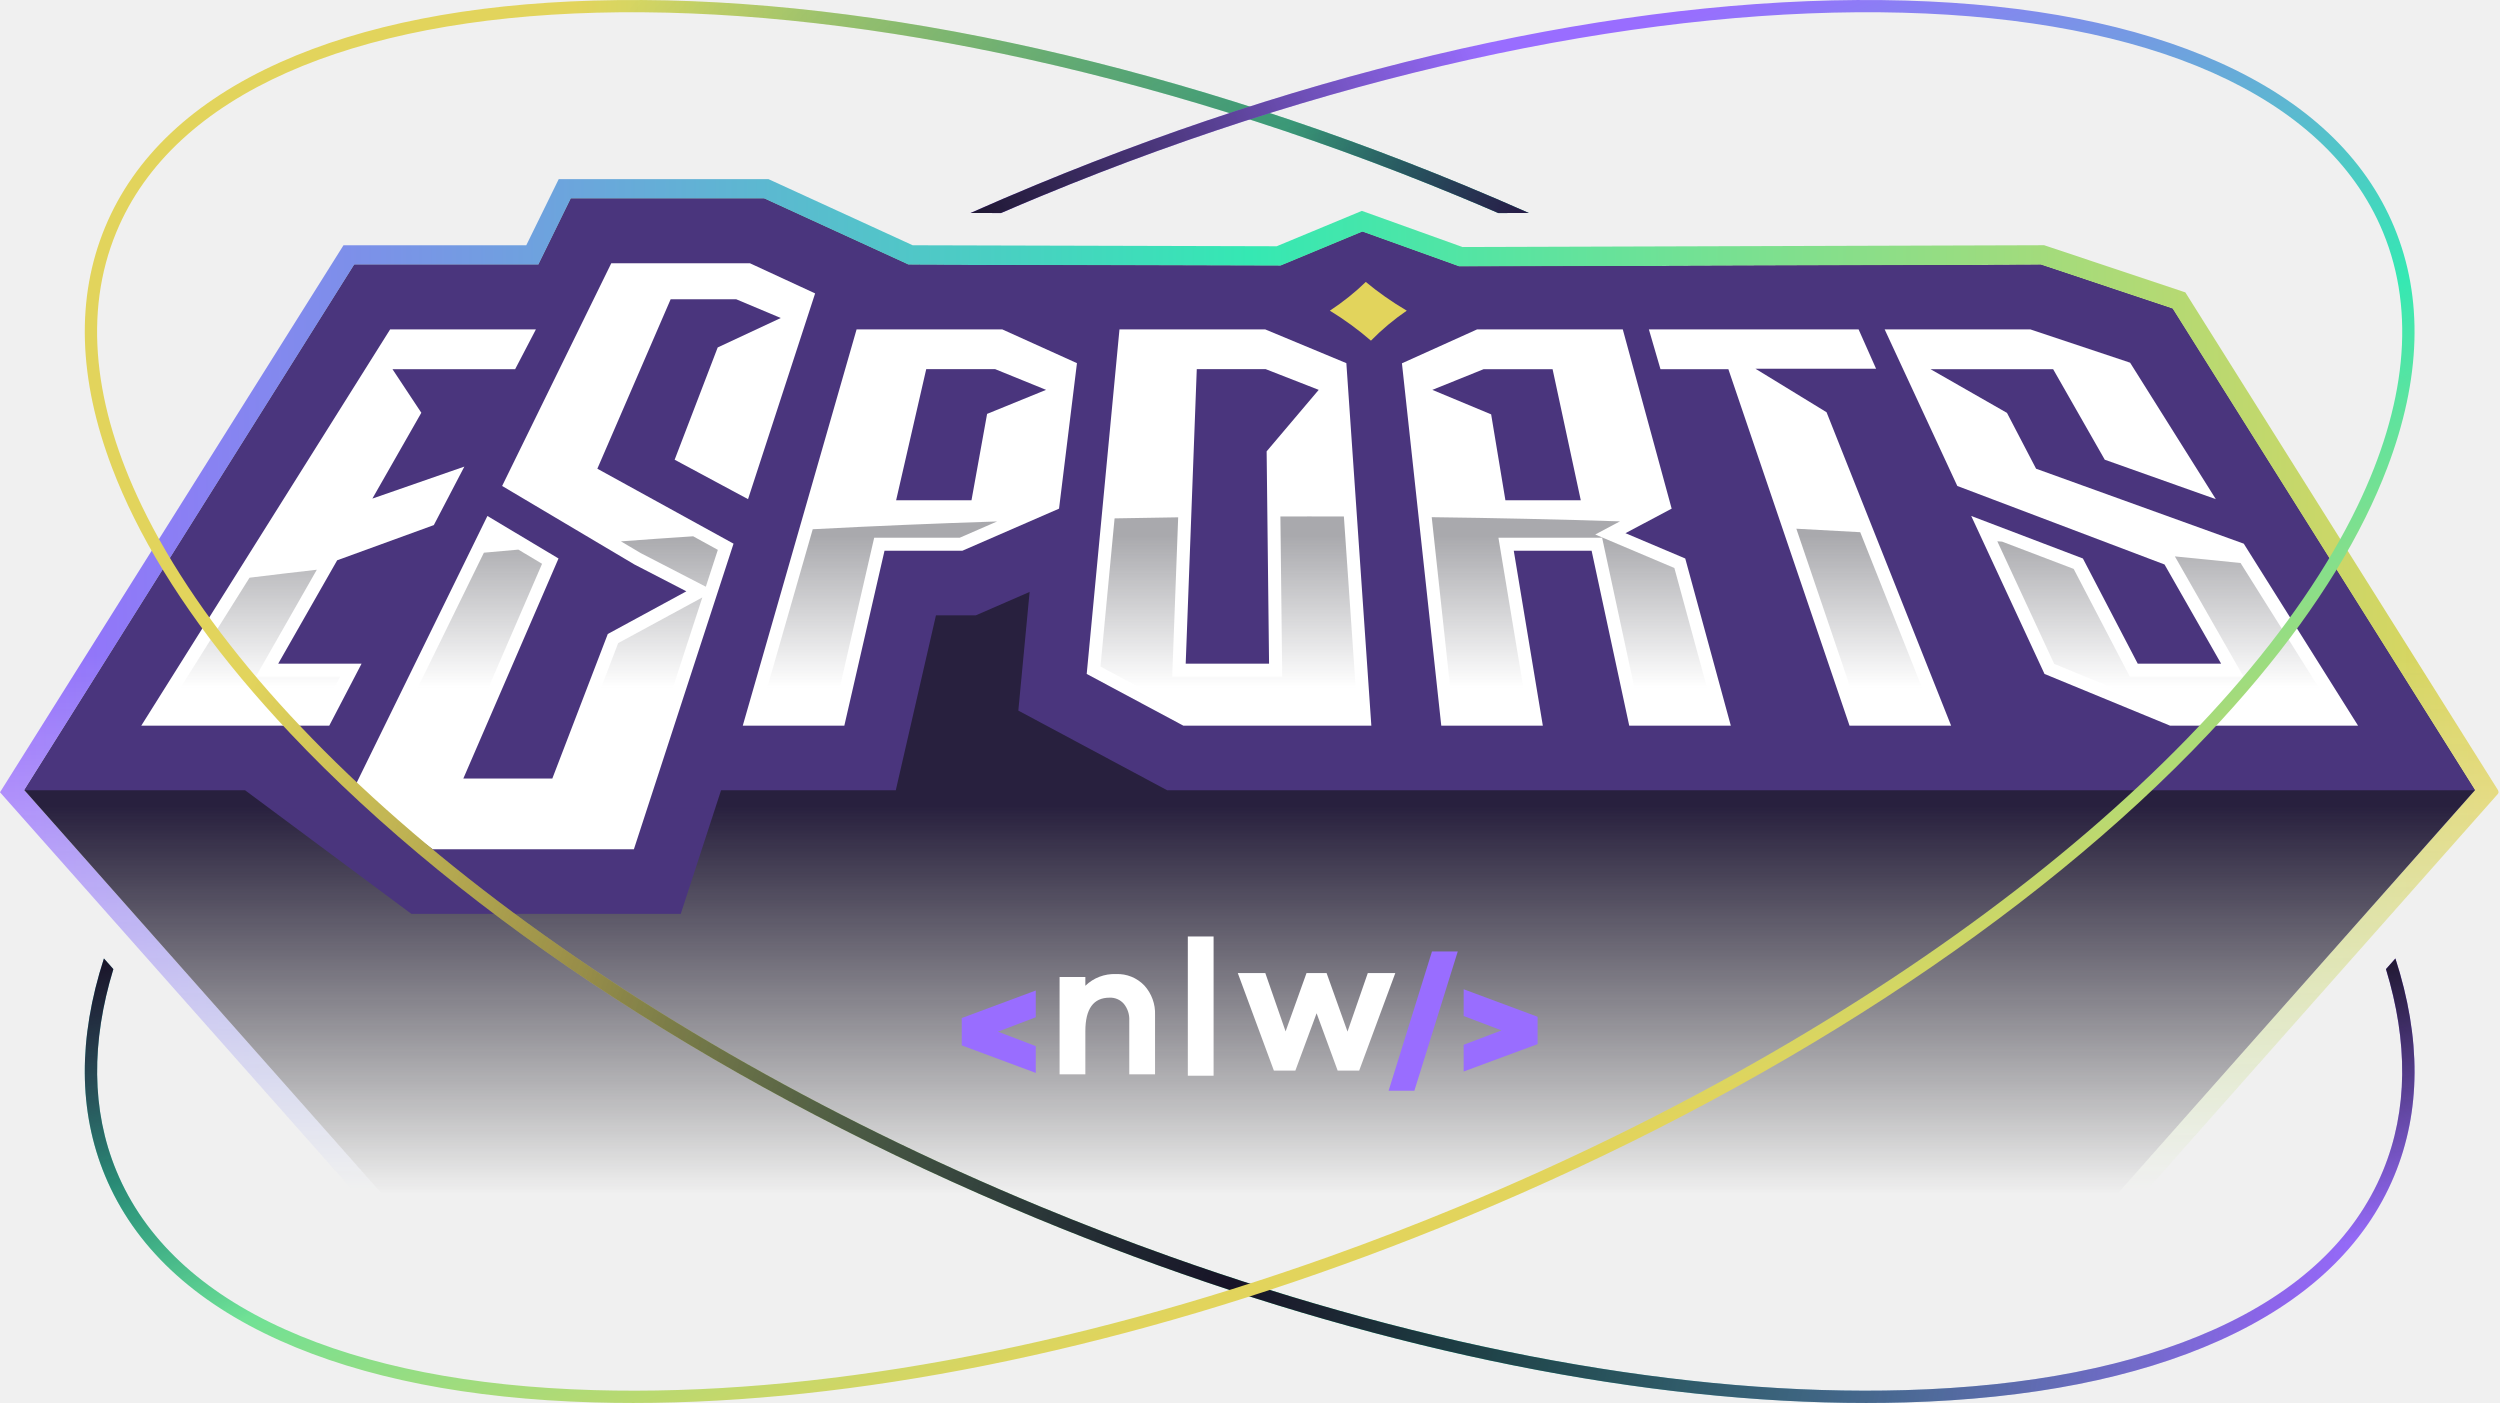
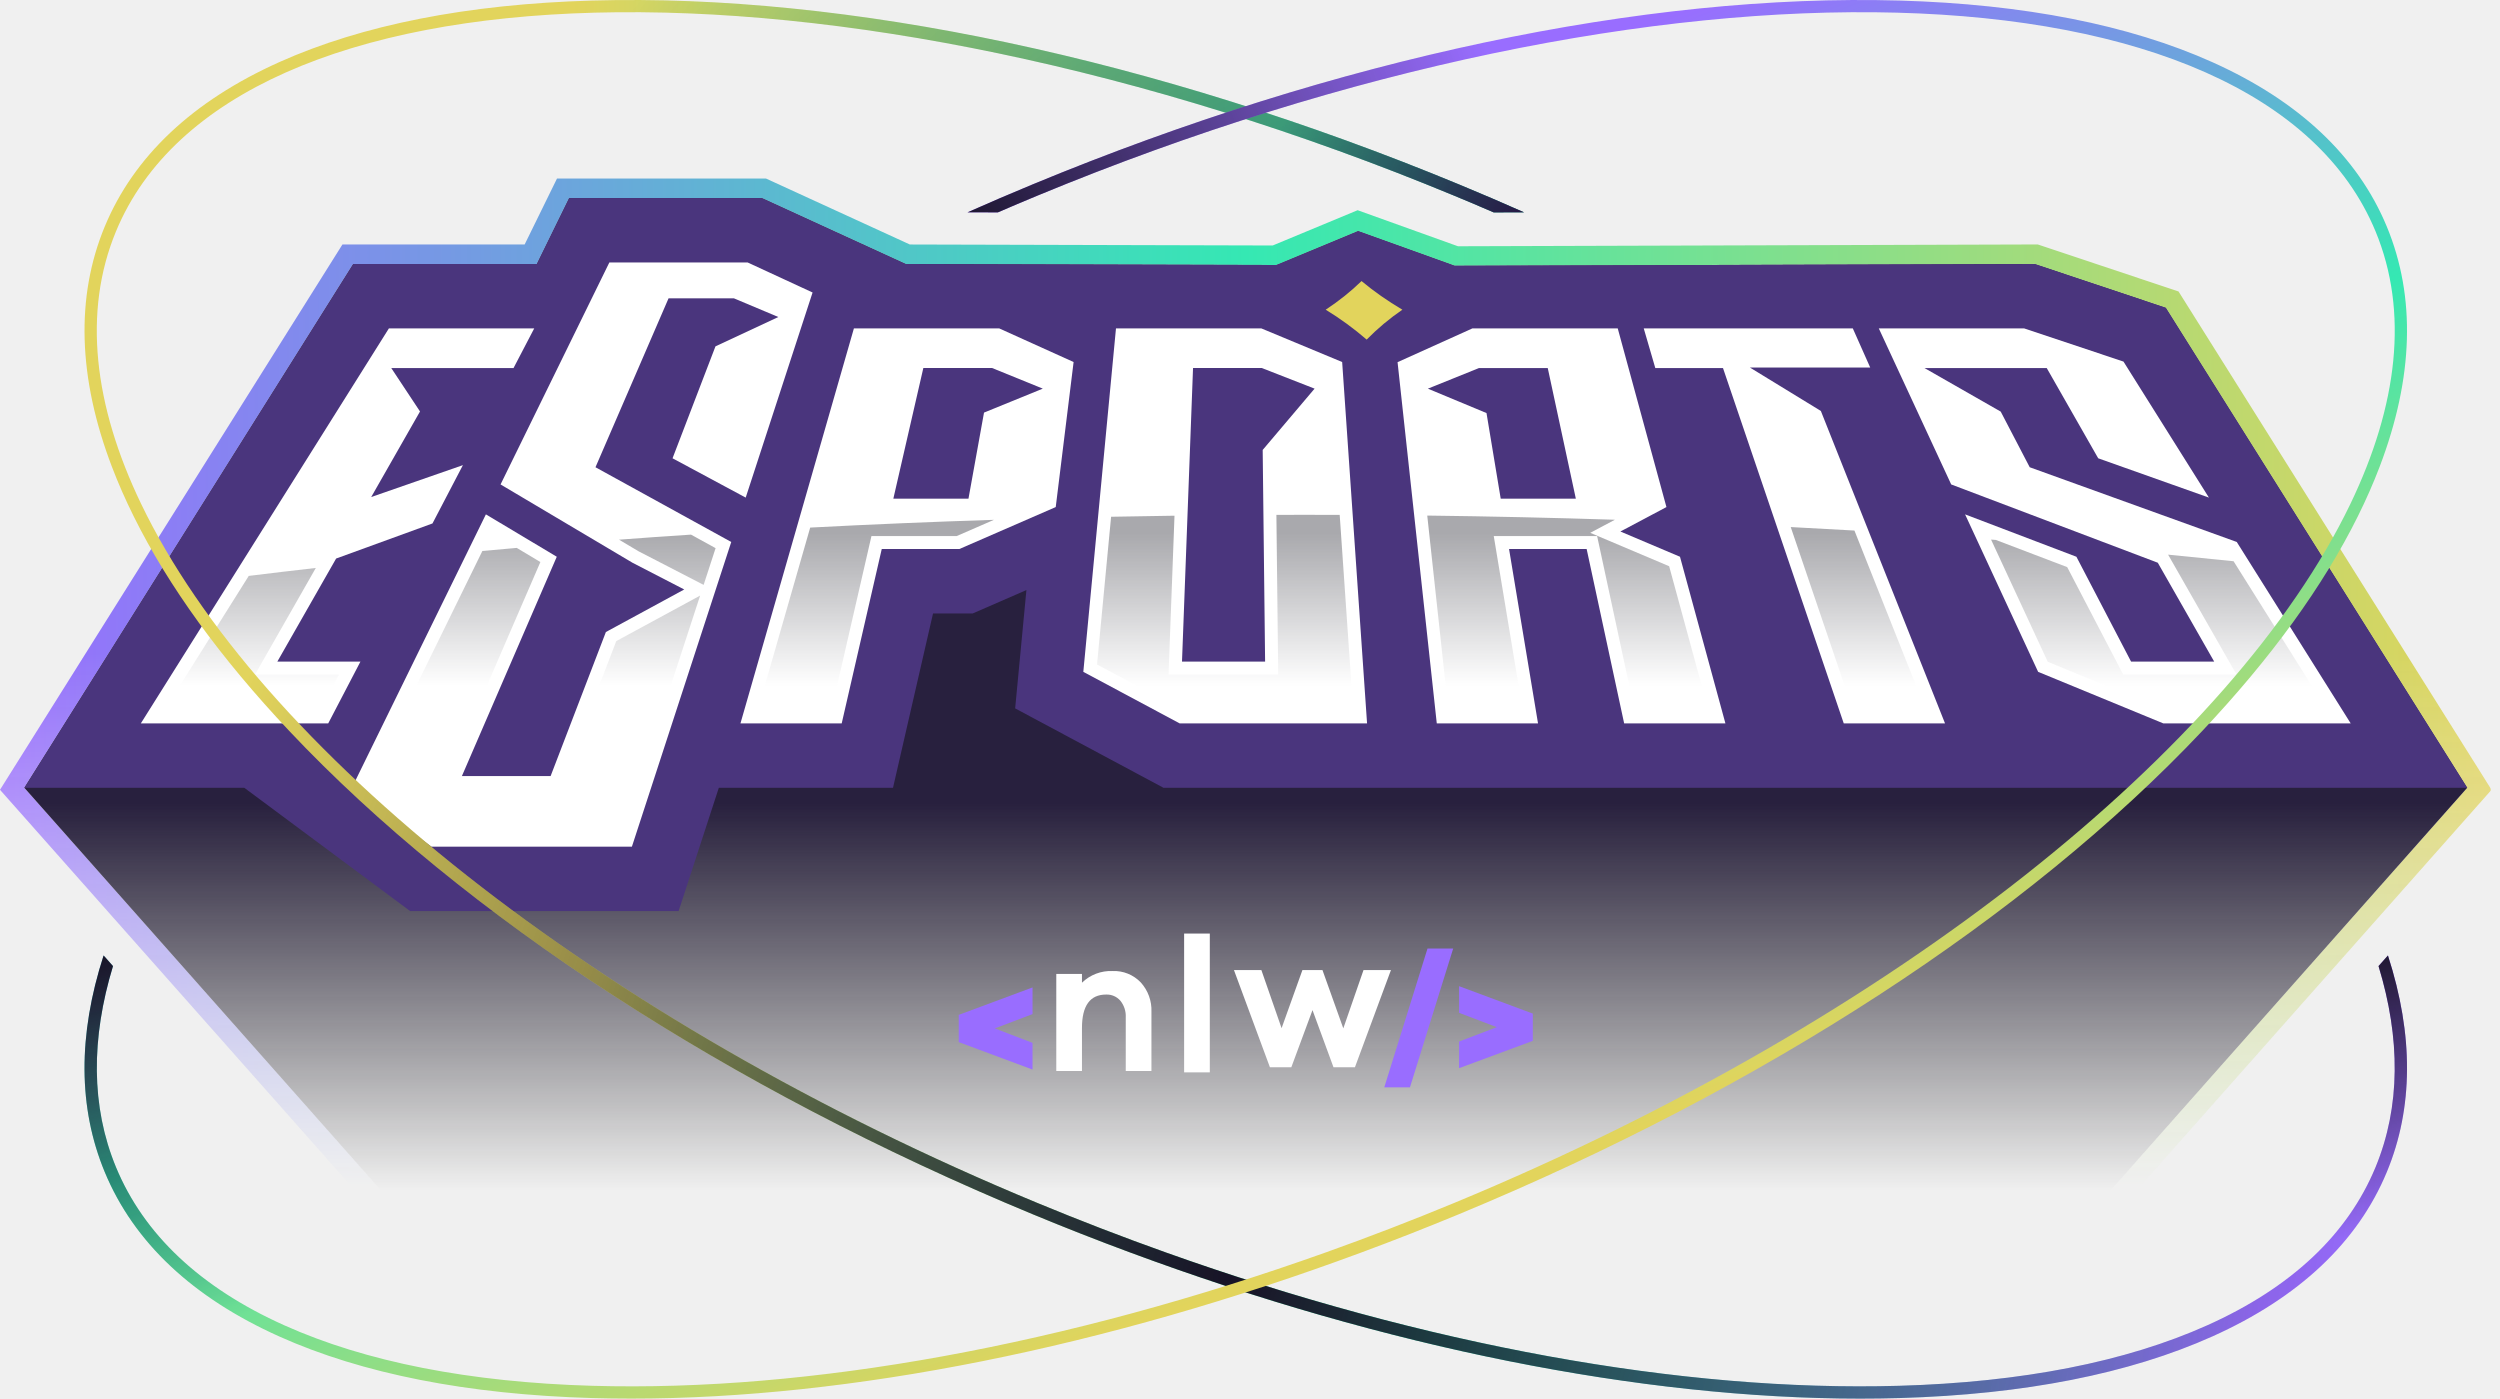
- <svg xmlns="http://www.w3.org/2000/svg" width="907" height="509" viewBox="0 0 907 509" fill="none">
-   <g clip-path="url(#clip0_6_544)">
-     <mask id="mask0_6_544" style="mask-type:alpha" maskUnits="userSpaceOnUse" x="0" y="54" width="907" height="395">
-       <rect y="54.246" width="906.458" height="394.659" fill="url(#paint0_linear_6_544)" />
+ <svg xmlns="http://www.w3.org/2000/svg" width="286" height="160" viewBox="0 0 286 160" fill="none">
+   <g clip-path="url(#clip0_4_179)">
+     <mask id="mask0_4_179" style="mask-type:alpha" maskUnits="userSpaceOnUse" x="0" y="17" width="285" height="125">
+       <rect y="17.052" width="284.938" height="124.058" fill="url(#paint0_linear_4_179)" />
    </mask>
-     <g mask="url(#mask0_6_544)">
-       <path d="M792.848 106.079L741.613 88.964L530.612 89.624L494.086 76.503L463.182 89.341L331.12 88.98L278.793 64.986H202.707L190.938 88.972H124.624L0 287.433L138.728 444.023H768.028L906.756 287.433L792.84 106.071L792.848 106.079ZM764.828 436.924H141.928L8.852 286.71L128.563 96.071H195.38L207.141 72.085H277.244L329.556 96.071L464.589 96.44L494.267 84.105L529.377 96.723L740.465 96.063L788.178 111.999L897.904 286.694L764.828 436.908V436.924Z" fill="url(#paint1_linear_6_544)" />
+     <g mask="url(#mask0_4_179)">
+       <path d="M249.225 33.345L233.12 27.965L166.793 28.173L155.312 24.048L145.597 28.084L104.085 27.97L87.636 20.428H63.719L60.02 27.968H39.175L0 90.352L43.608 139.575H241.423L285.031 90.352L249.223 33.343L249.225 33.345ZM240.418 137.344H44.614L2.783 90.125L40.413 30.199H61.416L65.113 22.659H87.149L103.593 30.199L146.04 30.315L155.369 26.438L166.406 30.404L232.759 30.197L247.757 35.206L282.249 90.12L240.418 137.339V137.344Z" fill="url(#paint1_linear_4_179)" />
    </g>
-     <path d="M897.912 286.709L764.828 436.915H141.928L8.852 286.709L128.563 96.07H195.38L207.141 72.084H277.244L329.564 96.07L464.589 96.447L494.267 84.112L529.377 96.731L740.465 96.07L788.178 112.014L897.912 286.709Z" fill="url(#paint2_linear_6_544)" />
-     <path d="M897.894 286.709L788.184 112.014L740.455 96.078L529.383 96.722L494.273 84.104L464.579 96.439L329.554 96.078L277.242 72.092H207.147L195.386 96.078H128.577L8.858 286.709H88.914L149.253 331.56H246.974L261.605 286.709H324.994L339.562 223.249H354.02L373.548 214.743L369.452 257.809L423.447 286.709H897.894Z" fill="#4A357D" />
-     <path d="M51.251 263.274H119.451L131.173 240.789H100.929L122.328 203.273L157.392 190.505L168.469 169.279L135.096 180.89L152.856 149.75L142.392 133.94H161.881H186.897L194.42 119.514H141.535L51.251 263.274Z" fill="white" />
-     <path d="M221.764 95.519L182.172 176.306L230.176 204.797L249.012 214.53L220.506 230.01L200.388 282.44H168.099L202.628 202.62L176.834 187.195L128.067 286.685L156.991 308.124H229.971L266.127 197.242L216.716 170.048L243.313 108.57H267.086L283.266 115.37L260.38 126.054L244.759 166.786L271.387 181.094L295.727 106.447L272.094 95.519H221.764Z" fill="white" />
-     <path d="M310.766 119.513L269.476 263.272H306.324L320.9 199.812H349.139L384.218 184.537L390.72 131.753L363.644 119.513H310.758H310.766ZM358.117 150.165L352.457 181.494H325.114L336.034 133.931H361.05L379.509 141.439L358.117 150.158V150.165Z" fill="white" />
-     <path d="M406.145 119.513L394.258 244.506L429.322 263.272H497.522L488.457 131.753L459.039 119.513H406.153H406.145ZM459.534 163.743L460.415 240.78H430.171L434.188 133.931H459.204L478.426 141.439L459.542 163.743H459.534Z" fill="white" />
-     <path d="M508.623 131.808L522.892 263.272H559.74L549.197 199.812H577.436L591.084 263.272H627.94L611.407 202.619L589.716 193.436L606.478 184.537L588.749 119.513H535.864L508.623 131.808V131.808ZM573.506 181.494H546.162L540.989 150.331L519.653 141.447L538.261 133.939H563.277L573.506 181.502V181.494Z" fill="white" />
-     <path d="M602.421 133.939H627.051L671.006 263.272H707.862L662.673 149.56L636.863 133.766H680.637L674.3 119.513H598.215L602.421 133.939Z" fill="white" />
-     <path d="M803.901 181.094L772.808 131.588L736.644 119.513H683.758L710.11 176.306L785.292 204.797L805.827 240.788H775.575L755.677 202.619L715.158 187.194L741.746 244.506L787.305 263.272H855.505L814.035 197.242L738.688 170.048L728.129 149.796L700.385 133.939H744.875L763.609 166.785L803.901 181.094Z" fill="white" />
-     <path d="M495.507 102.287C491.646 106.053 487.275 109.544 482.472 112.712C487.723 115.912 492.716 119.559 497.378 123.592C501.332 119.559 505.687 115.912 510.373 112.712C505.011 109.544 500.027 106.053 495.507 102.287Z" fill="#E2D45C" />
-     <path d="M92.809 245.505L114.94 206.7C106.732 207.635 98.595 208.594 90.529 209.593L59.782 258.555H116.591L123.391 245.505H92.809V245.505Z" fill="url(#paint3_linear_6_544)" />
-     <path d="M251.482 194.568C242.693 195.142 233.958 195.755 225.279 196.408L232.465 200.669L256.074 212.862L260.429 199.489L251.482 194.568V194.568ZM224.281 233.318L203.636 287.156H160.923L196.662 204.544L188.062 199.403C183.879 199.765 179.705 200.134 175.554 200.519L134.036 285.229L158.549 303.406H226.545L254.8 216.754L224.281 233.318V233.318Z" fill="url(#paint4_linear_6_544)" />
-     <path d="M361.745 189.183L348.168 195.095H317.153L302.577 258.555H275.745L294.857 192.005C316.854 190.85 339.158 189.906 361.745 189.183Z" fill="url(#paint5_linear_6_544)" />
-     <path d="M492.467 258.555H430.509L399.251 241.834L404.369 188.067C412.034 187.91 419.723 187.784 427.443 187.682L425.273 245.505H465.187L464.527 187.375C468.056 187.367 471.594 187.36 475.14 187.36C479.291 187.36 483.434 187.367 487.561 187.383L492.467 258.555V258.555Z" fill="url(#paint6_linear_6_544)" />
-     <path d="M621.77 258.555H594.898L581.25 195.095H543.632L554.174 258.555H527.122L519.426 187.634C542.445 187.917 565.22 188.428 587.72 189.151L578.75 193.916L607.461 206.07L621.77 258.555V258.555Z" fill="url(#paint7_linear_6_544)" />
-     <path d="M674.893 193.082C667.204 192.634 659.476 192.209 651.709 191.816L674.39 258.555H700.915L674.893 193.082Z" fill="url(#paint8_linear_6_544)" />
-     <path d="M812.874 204.255C804.989 203.429 797.049 202.627 789.046 201.857L813.952 245.505H772.717L752.323 206.393L726.356 196.503C725.774 196.456 725.2 196.417 724.619 196.377L745.256 240.851L788.236 258.556H846.979L812.874 204.255Z" fill="url(#paint9_linear_6_544)" />
-     <path fill-rule="evenodd" clip-rule="evenodd" d="M375.776 369.061V359.36L348.976 369.329H348.921V379.282H348.976L375.776 389.25V379.533L362.042 374.282L375.776 369.061V369.061Z" fill="#996DFF" />
-     <path fill-rule="evenodd" clip-rule="evenodd" d="M531.016 388.747V379.046L544.742 373.826L531.016 368.606V358.904L557.777 368.865H557.84V378.826H557.777L531.016 388.739V388.747ZM519.522 345.201L503.783 395.721H513.13L528.869 345.201H519.522Z" fill="#996DFF" />
-     <path fill-rule="evenodd" clip-rule="evenodd" d="M415.157 357.528C417.815 360.453 419.214 364.305 419.049 368.251V389.769H409.701V370.225C409.811 368.047 409.112 365.909 407.752 364.21C406.454 362.701 404.536 361.868 402.547 361.954C396.698 361.954 393.766 366.011 393.766 374.132V389.777H384.418V354.446H393.766V357.638C396.729 354.753 400.755 353.22 404.89 353.393C408.742 353.228 412.484 354.737 415.149 357.528H415.157Z" fill="white" />
-     <path fill-rule="evenodd" clip-rule="evenodd" d="M430.943 339.753V390.272H440.291V339.753H430.943Z" fill="white" />
-     <path fill-rule="evenodd" clip-rule="evenodd" d="M493.105 388.425H485.306L477.664 367.615L469.952 388.425H462.169L449.071 353.031H459.055L466.414 374.195L474.001 353.031H481.288L488.875 374.266L496.234 353.031H506.218L493.105 388.425V388.425Z" fill="white" />
-     <path d="M38.107 82.486C48.689 56.927 70.057 36.785 101.598 22.627C131.819 9.057 170.113 1.51 215.405 0.205C308.252 -2.476 420.336 21.282 530.99 67.124C538.946 70.418 546.832 73.799 554.631 77.266L543.601 77.297C538.868 75.245 534.096 73.225 529.284 71.236C302.576 -22.665 84.075 -16.855 42.219 84.192C30.096 113.453 34.097 147.534 51.409 183.477C93.855 271.67 216.395 371.051 377.466 437.765C393.048 444.22 408.646 450.226 424.22 455.784C518.71 489.527 612.037 506.626 691.22 504.338C735.93 503.049 773.643 495.635 803.329 482.31C833.808 468.63 854.398 449.283 864.532 424.809C873.675 402.725 873.644 377.898 865.633 351.593L869.053 347.733C878.44 376.727 878.314 403.197 868.652 426.515C858.062 452.074 836.702 472.215 805.152 486.374C774.932 499.944 736.645 507.491 691.354 508.796C686.621 508.93 681.841 509 677.014 509C597.194 509 504.481 490.392 411.201 455.784C399.385 451.405 387.569 446.767 375.76 441.877C265.107 396.043 169.052 333.597 105.293 266.041C80.222 239.477 61.228 213.266 48.642 187.88C45.607 181.771 42.95 175.718 40.67 169.719C28.382 137.4 27.517 108.052 38.107 82.486V82.486Z" fill="url(#paint10_linear_6_544)" />
-     <path d="M38.107 82.486C48.689 56.927 70.057 36.785 101.598 22.627C131.819 9.057 170.113 1.51 215.405 0.205C308.252 -2.476 420.336 21.282 530.99 67.124C538.946 70.418 546.832 73.799 554.631 77.266L543.601 77.297C538.868 75.245 534.096 73.225 529.284 71.236C302.576 -22.665 84.075 -16.855 42.219 84.192C30.096 113.453 34.097 147.534 51.409 183.477C93.855 271.67 216.395 371.051 377.466 437.765C393.048 444.22 408.646 450.226 424.22 455.784C518.71 489.527 612.037 506.626 691.22 504.338C735.93 503.049 773.643 495.635 803.329 482.31C833.808 468.63 854.398 449.283 864.532 424.809C873.675 402.725 873.644 377.898 865.633 351.593L869.053 347.733C878.44 376.727 878.314 403.197 868.652 426.515C858.062 452.074 836.702 472.215 805.152 486.374C774.932 499.944 736.645 507.491 691.354 508.796C686.621 508.93 681.841 509 677.014 509C597.194 509 504.481 490.392 411.201 455.784C399.385 451.405 387.569 446.767 375.76 441.877C265.107 396.043 169.052 333.597 105.293 266.041C80.222 239.477 61.228 213.266 48.642 187.88C45.607 181.771 42.95 175.718 40.67 169.719C28.382 137.4 27.517 108.052 38.107 82.486V82.486Z" fill="url(#paint11_radial_6_544)" />
-     <path d="M38.107 82.486C48.689 56.927 70.057 36.785 101.598 22.627C131.819 9.057 170.113 1.51 215.405 0.205C308.252 -2.476 420.336 21.282 530.99 67.124C538.946 70.418 546.832 73.799 554.631 77.266L543.601 77.297C538.868 75.245 534.096 73.225 529.284 71.236C302.576 -22.665 84.075 -16.855 42.219 84.192C30.096 113.453 34.097 147.534 51.409 183.477C93.855 271.67 216.395 371.051 377.466 437.765C393.048 444.22 408.646 450.226 424.22 455.784C518.71 489.527 612.037 506.626 691.22 504.338C735.93 503.049 773.643 495.635 803.329 482.31C833.808 468.63 854.398 449.283 864.532 424.809C873.675 402.725 873.644 377.898 865.633 351.593L869.053 347.733C878.44 376.727 878.314 403.197 868.652 426.515C858.062 452.074 836.702 472.215 805.152 486.374C774.932 499.944 736.645 507.491 691.354 508.796C686.621 508.93 681.841 509 677.014 509C597.194 509 504.481 490.392 411.201 455.784C399.385 451.405 387.569 446.767 375.76 441.877C265.107 396.043 169.052 333.597 105.293 266.041C80.222 239.477 61.228 213.266 48.642 187.88C45.607 181.771 42.95 175.718 40.67 169.719C28.382 137.4 27.517 108.052 38.107 82.486V82.486Z" fill="url(#paint12_radial_6_544)" />
-     <path d="M38.107 82.486C48.689 56.927 70.057 36.785 101.598 22.627C131.819 9.057 170.113 1.51 215.405 0.205C308.252 -2.476 420.336 21.282 530.99 67.124C538.946 70.418 546.832 73.799 554.631 77.266L543.601 77.297C538.868 75.245 534.096 73.225 529.284 71.236C302.576 -22.665 84.075 -16.855 42.219 84.192C30.096 113.453 34.097 147.534 51.409 183.477C93.855 271.67 216.395 371.051 377.466 437.765C393.048 444.22 408.646 450.226 424.22 455.784C518.71 489.527 612.037 506.626 691.22 504.338C735.93 503.049 773.643 495.635 803.329 482.31C833.808 468.63 854.398 449.283 864.532 424.809C873.675 402.725 873.644 377.898 865.633 351.593L869.053 347.733C878.44 376.727 878.314 403.197 868.652 426.515C858.062 452.074 836.702 472.215 805.152 486.374C774.932 499.944 736.645 507.491 691.354 508.796C686.621 508.93 681.841 509 677.014 509C597.194 509 504.481 490.392 411.201 455.784C399.385 451.405 387.569 446.767 375.76 441.877C265.107 396.043 169.052 333.597 105.293 266.041C80.222 239.477 61.228 213.266 48.642 187.88C45.607 181.771 42.95 175.718 40.67 169.719C28.382 137.4 27.517 108.052 38.107 82.486V82.486Z" fill="url(#paint13_radial_6_544)" />
-     <path d="M868.651 82.486C858.069 56.927 836.701 36.785 805.16 22.627C774.939 9.057 736.645 1.51 691.353 0.205C598.506 -2.476 486.422 21.282 375.768 67.124C367.812 70.418 359.926 73.799 352.128 77.266L363.158 77.297C367.89 75.245 372.662 73.225 377.474 71.236C604.182 -22.665 822.684 -16.855 864.54 84.192C876.662 113.453 872.661 147.534 855.349 183.477C812.904 271.67 690.363 371.051 529.292 437.765C513.71 444.22 498.112 450.226 482.538 455.784C388.048 489.527 294.721 506.626 215.538 504.338C170.828 503.049 133.115 495.635 103.43 482.31C72.95 468.63 52.36 449.283 42.226 424.809C33.083 402.725 33.114 377.898 41.125 351.593L37.705 347.733C28.319 376.727 28.444 403.197 38.106 426.515C48.696 452.074 70.056 472.215 101.606 486.374C131.826 499.944 170.113 507.491 215.404 508.796C220.137 508.93 224.917 509 229.744 509C309.564 509 402.278 490.392 495.557 455.784C507.373 451.405 519.189 446.767 530.998 441.877C641.651 396.043 737.706 333.597 801.465 266.041C826.536 239.477 845.53 213.266 858.116 187.88C861.151 181.771 863.808 175.718 866.088 169.719C878.376 137.4 879.241 108.052 868.651 82.486V82.486Z" fill="url(#paint14_linear_6_544)" />
-     <path d="M868.651 82.486C858.069 56.927 836.701 36.785 805.16 22.627C774.939 9.057 736.645 1.51 691.353 0.205C598.506 -2.476 486.422 21.282 375.768 67.124C367.812 70.418 359.926 73.799 352.128 77.266L363.158 77.297C367.89 75.245 372.662 73.225 377.474 71.236C604.182 -22.665 822.684 -16.855 864.54 84.192C876.662 113.453 872.661 147.534 855.349 183.477C812.904 271.67 690.363 371.051 529.292 437.765C513.71 444.22 498.112 450.226 482.538 455.784C388.048 489.527 294.721 506.626 215.538 504.338C170.828 503.049 133.115 495.635 103.43 482.31C72.95 468.63 52.36 449.283 42.226 424.809C33.083 402.725 33.114 377.898 41.125 351.593L37.705 347.733C28.319 376.727 28.444 403.197 38.106 426.515C48.696 452.074 70.056 472.215 101.606 486.374C131.826 499.944 170.113 507.491 215.404 508.796C220.137 508.93 224.917 509 229.744 509C309.564 509 402.278 490.392 495.557 455.784C507.373 451.405 519.189 446.767 530.998 441.877C641.651 396.043 737.706 333.597 801.465 266.041C826.536 239.477 845.53 213.266 858.116 187.88C861.151 181.771 863.808 175.718 866.088 169.719C878.376 137.4 879.241 108.052 868.651 82.486V82.486Z" fill="url(#paint15_radial_6_544)" />
-     <path d="M868.651 82.486C858.069 56.927 836.701 36.785 805.16 22.627C774.939 9.057 736.645 1.51 691.353 0.205C598.506 -2.476 486.422 21.282 375.768 67.124C367.812 70.418 359.926 73.799 352.128 77.266L363.158 77.297C367.89 75.245 372.662 73.225 377.474 71.236C604.182 -22.665 822.684 -16.855 864.54 84.192C876.662 113.453 872.661 147.534 855.349 183.477C812.904 271.67 690.363 371.051 529.292 437.765C513.71 444.22 498.112 450.226 482.538 455.784C388.048 489.527 294.721 506.626 215.538 504.338C170.828 503.049 133.115 495.635 103.43 482.31C72.95 468.63 52.36 449.283 42.226 424.809C33.083 402.725 33.114 377.898 41.125 351.593L37.705 347.733C28.319 376.727 28.444 403.197 38.106 426.515C48.696 452.074 70.056 472.215 101.606 486.374C131.826 499.944 170.113 507.491 215.404 508.796C220.137 508.93 224.917 509 229.744 509C309.564 509 402.278 490.392 495.557 455.784C507.373 451.405 519.189 446.767 530.998 441.877C641.651 396.043 737.706 333.597 801.465 266.041C826.536 239.477 845.53 213.266 858.116 187.88C861.151 181.771 863.808 175.718 866.088 169.719C878.376 137.4 879.241 108.052 868.651 82.486V82.486Z" fill="url(#paint16_radial_6_544)" />
+     <path d="M282.251 90.125L240.418 137.341H44.614L2.783 90.125L40.413 30.199H61.416L65.113 22.659H87.149L103.596 30.199L146.04 30.317L155.369 26.44L166.405 30.407L232.759 30.199L247.757 35.211L282.251 90.125Z" fill="url(#paint2_linear_4_179)" />
+     <path d="M282.246 90.125L247.759 35.211L232.756 30.201L166.407 30.404L155.371 26.438L146.037 30.315L103.593 30.201L87.149 22.661H65.115L61.418 30.201H40.417L2.785 90.125H27.95L46.916 104.223H77.634L82.233 90.125H102.159L106.739 70.177H111.283L117.422 67.503L116.134 81.04L133.107 90.125H282.246Z" fill="#4A357D" />
+     <path d="M16.11 82.758H37.548L41.233 75.69H31.726L38.453 63.897L49.475 59.884L52.957 53.211L42.466 56.861L48.049 47.073L44.76 42.103H50.886H58.749L61.115 37.568H44.49L16.11 82.758Z" fill="white" />
+     <path d="M69.71 30.026L57.264 55.42L72.354 64.376L78.275 67.436L69.314 72.302L62.99 88.783H52.841L63.695 63.692L55.586 58.843L40.257 90.117L49.349 96.856H72.29L83.655 62.002L68.123 53.453L76.483 34.128H83.957L89.042 36.266L81.849 39.624L76.938 52.428L85.308 56.925L92.959 33.461L85.531 30.026H69.71Z" fill="white" />
+     <path d="M97.687 37.568L84.708 82.757H96.291L100.872 62.809H109.749L120.776 58.008L122.82 41.416L114.309 37.568H97.684H97.687ZM112.571 47.203L110.792 57.051H102.197L105.63 42.1H113.493L119.296 44.46L112.571 47.201V47.203Z" fill="white" />
+     <path d="M127.668 37.568L123.932 76.859L134.954 82.757H156.392L153.543 41.416L144.295 37.568H127.671H127.668ZM144.451 51.471L144.728 75.687H135.221L136.483 42.1H144.347L150.389 44.46L144.453 51.471H144.451Z" fill="white" />
+     <path d="M159.881 41.433L164.367 82.757H175.95L172.636 62.809H181.513L185.803 82.757H197.388L192.191 63.692L185.373 60.805L190.641 58.008L185.069 37.568H168.444L159.881 41.433ZM180.277 57.051H171.682L170.056 47.255L163.349 44.463L169.198 42.103H177.062L180.277 57.054V57.051Z" fill="white" />
+     <path d="M189.366 42.103H197.109L210.925 82.757H222.511L208.306 47.013L200.193 42.048H213.953L211.961 37.568H188.044L189.366 42.103Z" fill="white" />
+     <path d="M252.7 56.925L242.926 41.364L231.558 37.568H214.934L223.217 55.42L246.85 64.376L253.305 75.69H243.796L237.541 63.692L224.804 58.843L233.162 76.859L247.483 82.757H268.921L255.885 62.001L232.2 53.453L228.882 47.087L220.16 42.103H234.145L240.034 52.428L252.7 56.925Z" fill="white" />
+     <path d="M155.759 32.153C154.545 33.337 153.171 34.434 151.661 35.43C153.312 36.436 154.881 37.583 156.347 38.85C157.59 37.583 158.959 36.436 160.432 35.43C158.746 34.434 157.179 33.337 155.759 32.153Z" fill="#E2D45C" />
+     <path d="M29.174 77.172L36.13 64.974C33.55 65.268 30.992 65.57 28.457 65.884L18.792 81.275H36.649L38.787 77.172H29.174Z" fill="url(#paint3_linear_4_179)" />
+     <path d="M79.051 61.161C76.288 61.341 73.543 61.534 70.815 61.739L73.073 63.079L80.495 66.912L81.864 62.708L79.051 61.161ZM70.501 73.342L64.011 90.265H50.585L61.819 64.297L59.116 62.681C57.801 62.794 56.489 62.91 55.184 63.032L42.133 89.66L49.839 95.373H71.213L80.094 68.135L70.501 73.342Z" fill="url(#paint4_linear_4_179)" />
+     <path d="M113.711 59.468L109.444 61.326H99.694L95.113 81.275H86.678L92.686 60.355C99.6 59.992 106.611 59.695 113.711 59.468Z" fill="url(#paint5_linear_4_179)" />
+     <path d="M154.803 81.275H135.327L125.501 76.018L127.11 59.117C129.519 59.068 131.936 59.028 134.363 58.996L133.681 77.172H146.228L146.02 58.9C147.13 58.897 148.242 58.895 149.356 58.895C150.661 58.895 151.963 58.897 153.261 58.902L154.803 81.275Z" fill="url(#paint6_linear_4_179)" />
+     <path d="M195.448 81.275H187.001L182.711 61.327H170.886L174.2 81.275H165.696L163.277 58.981C170.513 59.07 177.672 59.231 184.745 59.458L181.925 60.956L190.95 64.776L195.448 81.275Z" fill="url(#paint7_linear_4_179)" />
+     <path d="M212.147 60.694C209.73 60.553 207.301 60.419 204.859 60.296L211.989 81.275H220.327L212.147 60.694Z" fill="url(#paint8_linear_4_179)" />
+     <path d="M255.52 64.206C253.042 63.946 250.546 63.694 248.03 63.452L255.859 77.173H242.897L236.487 64.878L228.324 61.769C228.141 61.754 227.961 61.742 227.778 61.73L234.265 75.71L247.775 81.275H266.241L255.52 64.206Z" fill="url(#paint9_linear_4_179)" />
+     <path fill-rule="evenodd" clip-rule="evenodd" d="M118.122 116.011V112.962L109.698 116.095H109.68V119.224H109.698L118.122 122.358V119.303L113.805 117.652L118.122 116.011Z" fill="#996DFF" />
+     <path fill-rule="evenodd" clip-rule="evenodd" d="M166.92 122.2V119.15L171.235 117.509L166.92 115.868V112.819L175.333 115.95H175.352V119.081H175.333L166.92 122.197V122.2ZM163.307 108.511L158.36 124.392H161.298L166.246 108.511H163.307Z" fill="#996DFF" />
+     <path fill-rule="evenodd" clip-rule="evenodd" d="M130.501 112.386C131.337 113.305 131.776 114.516 131.725 115.757V122.521H128.786V116.377C128.821 115.693 128.601 115.02 128.173 114.487C127.766 114.012 127.163 113.75 126.537 113.777C124.699 113.777 123.777 115.053 123.777 117.605V122.523H120.839V111.417H123.777V112.421C124.709 111.514 125.974 111.032 127.274 111.086C128.485 111.034 129.661 111.509 130.499 112.386H130.501Z" fill="white" />
+     <path fill-rule="evenodd" clip-rule="evenodd" d="M135.464 106.799V122.679H138.402V106.799H135.464Z" fill="white" />
+     <path fill-rule="evenodd" clip-rule="evenodd" d="M155.003 122.098H152.552L150.15 115.557L147.726 122.098H145.279L141.162 110.972H144.3L146.613 117.625L148.998 110.972H151.289L153.674 117.647L155.987 110.972H159.126L155.003 122.098Z" fill="white" />
+     <path d="M11.979 25.929C15.305 17.895 22.022 11.563 31.937 7.112C41.436 2.847 53.474 0.475 67.711 0.064C96.897 -0.778 132.129 6.69 166.913 21.1C169.413 22.135 171.892 23.198 174.344 24.288L170.876 24.298C169.389 23.653 167.889 23.018 166.376 22.392C95.112 -7.125 26.428 -5.298 13.271 26.465C9.46 35.663 10.718 46.376 16.16 57.675C29.502 85.397 68.022 116.637 118.654 137.608C123.552 139.637 128.455 141.525 133.35 143.272C163.052 153.879 192.389 159.254 217.279 158.535C231.334 158.129 243.188 155.799 252.52 151.61C262.101 147.31 268.573 141.228 271.759 133.535C274.633 126.593 274.623 118.789 272.105 110.52L273.18 109.307C276.13 118.421 276.091 126.742 273.054 134.072C269.725 142.106 263.01 148.437 253.093 152.888C243.594 157.153 231.559 159.526 217.322 159.936C215.834 159.978 214.331 160 212.814 160C187.723 160 158.579 154.151 129.258 143.272C125.543 141.896 121.829 140.438 118.117 138.9C83.334 124.493 53.14 104.864 33.098 83.628C25.217 75.278 19.247 67.038 15.29 59.059C14.336 57.138 13.501 55.236 12.784 53.35C8.922 43.191 8.65 33.965 11.979 25.929Z" fill="url(#paint10_linear_4_179)" />
+     <path d="M11.979 25.929C15.305 17.895 22.022 11.563 31.937 7.112C41.436 2.847 53.474 0.475 67.711 0.064C96.897 -0.778 132.129 6.69 166.913 21.1C169.413 22.135 171.892 23.198 174.344 24.288L170.876 24.298C169.389 23.653 167.889 23.018 166.376 22.392C95.112 -7.125 26.428 -5.298 13.271 26.465C9.46 35.663 10.718 46.376 16.16 57.675C29.502 85.397 68.022 116.637 118.654 137.608C123.552 139.637 128.455 141.525 133.35 143.272C163.052 153.879 192.389 159.254 217.279 158.535C231.334 158.129 243.188 155.799 252.52 151.61C262.101 147.31 268.573 141.228 271.759 133.535C274.633 126.593 274.623 118.789 272.105 110.52L273.18 109.307C276.13 118.421 276.091 126.742 273.054 134.072C269.725 142.106 263.01 148.437 253.093 152.888C243.594 157.153 231.559 159.526 217.322 159.936C215.834 159.978 214.331 160 212.814 160C187.723 160 158.579 154.151 129.258 143.272C125.543 141.896 121.829 140.438 118.117 138.9C83.334 124.493 53.14 104.864 33.098 83.628C25.217 75.278 19.247 67.038 15.29 59.059C14.336 57.138 13.501 55.236 12.784 53.35C8.922 43.191 8.65 33.965 11.979 25.929Z" fill="url(#paint11_radial_4_179)" />
+     <path d="M11.979 25.929C15.305 17.895 22.022 11.563 31.937 7.112C41.436 2.847 53.474 0.475 67.711 0.064C96.897 -0.778 132.129 6.69 166.913 21.1C169.413 22.135 171.892 23.198 174.344 24.288L170.876 24.298C169.389 23.653 167.889 23.018 166.376 22.392C95.112 -7.125 26.428 -5.298 13.271 26.465C9.46 35.663 10.718 46.376 16.16 57.675C29.502 85.397 68.022 116.637 118.654 137.608C123.552 139.637 128.455 141.525 133.35 143.272C163.052 153.879 192.389 159.254 217.279 158.535C231.334 158.129 243.188 155.799 252.52 151.61C262.101 147.31 268.573 141.228 271.759 133.535C274.633 126.593 274.623 118.789 272.105 110.52L273.18 109.307C276.13 118.421 276.091 126.742 273.054 134.072C269.725 142.106 263.01 148.437 253.093 152.888C243.594 157.153 231.559 159.526 217.322 159.936C215.834 159.978 214.331 160 212.814 160C187.723 160 158.579 154.151 129.258 143.272C125.543 141.896 121.829 140.438 118.117 138.9C83.334 124.493 53.14 104.864 33.098 83.628C25.217 75.278 19.247 67.038 15.29 59.059C14.336 57.138 13.501 55.236 12.784 53.35C8.922 43.191 8.65 33.965 11.979 25.929Z" fill="url(#paint12_radial_4_179)" />
+     <path d="M11.979 25.929C15.305 17.895 22.022 11.563 31.937 7.112C41.436 2.847 53.474 0.475 67.711 0.064C96.897 -0.778 132.129 6.69 166.913 21.1C169.413 22.135 171.892 23.198 174.344 24.288L170.876 24.298C169.389 23.653 167.889 23.018 166.376 22.392C95.112 -7.125 26.428 -5.298 13.271 26.465C9.46 35.663 10.718 46.376 16.16 57.675C29.502 85.397 68.022 116.637 118.654 137.608C123.552 139.637 128.455 141.525 133.35 143.272C163.052 153.879 192.389 159.254 217.279 158.535C231.334 158.129 243.188 155.799 252.52 151.61C262.101 147.31 268.573 141.228 271.759 133.535C274.633 126.593 274.623 118.789 272.105 110.52L273.18 109.307C276.13 118.421 276.091 126.742 273.054 134.072C269.725 142.106 263.01 148.437 253.093 152.888C243.594 157.153 231.559 159.526 217.322 159.936C215.834 159.978 214.331 160 212.814 160C187.723 160 158.579 154.151 129.258 143.272C125.543 141.896 121.829 140.438 118.117 138.9C83.334 124.493 53.14 104.864 33.098 83.628C25.217 75.278 19.247 67.038 15.29 59.059C14.336 57.138 13.501 55.236 12.784 53.35C8.922 43.191 8.65 33.965 11.979 25.929Z" fill="url(#paint13_radial_4_179)" />
+     <path d="M273.053 25.929C269.727 17.895 263.01 11.563 253.095 7.112C243.596 2.847 231.558 0.475 217.321 0.064C188.136 -0.778 152.903 6.69 118.12 21.1C115.619 22.135 113.14 23.198 110.688 24.288L114.156 24.298C115.643 23.653 117.143 23.018 118.656 22.392C189.92 -7.125 258.604 -5.298 271.761 26.465C275.572 35.663 274.314 46.376 268.872 57.675C255.53 85.397 217.01 116.637 166.379 137.608C161.48 139.637 156.577 141.525 151.682 143.272C121.98 153.879 92.643 159.254 67.753 158.535C53.699 158.129 41.844 155.799 32.512 151.61C22.931 147.31 16.459 141.228 13.273 133.535C10.399 126.593 10.409 118.789 12.927 110.52L11.852 109.307C8.902 118.421 8.941 126.742 11.979 134.072C15.307 142.106 22.022 148.437 31.939 152.888C41.438 157.153 53.474 159.526 67.711 159.936C69.198 159.978 70.701 160 72.218 160C97.309 160 126.453 154.151 155.774 143.272C159.489 141.896 163.203 140.438 166.915 138.9C201.698 124.493 231.892 104.864 251.934 83.628C259.815 75.278 265.785 67.038 269.742 59.059C270.696 57.138 271.531 55.236 272.248 53.35C276.11 43.191 276.382 33.965 273.053 25.929Z" fill="url(#paint14_linear_4_179)" />
+     <path d="M273.053 25.929C269.727 17.895 263.01 11.563 253.095 7.112C243.596 2.847 231.558 0.475 217.321 0.064C188.136 -0.778 152.903 6.69 118.12 21.1C115.619 22.135 113.14 23.198 110.688 24.288L114.156 24.298C115.643 23.653 117.143 23.018 118.656 22.392C189.92 -7.125 258.604 -5.298 271.761 26.465C275.572 35.663 274.314 46.376 268.872 57.675C255.53 85.397 217.01 116.637 166.379 137.608C161.48 139.637 156.577 141.525 151.682 143.272C121.98 153.879 92.643 159.254 67.753 158.535C53.699 158.129 41.844 155.799 32.512 151.61C22.931 147.31 16.459 141.228 13.273 133.535C10.399 126.593 10.409 118.789 12.927 110.52L11.852 109.307C8.902 118.421 8.941 126.742 11.979 134.072C15.307 142.106 22.022 148.437 31.939 152.888C41.438 157.153 53.474 159.526 67.711 159.936C69.198 159.978 70.701 160 72.218 160C97.309 160 126.453 154.151 155.774 143.272C159.489 141.896 163.203 140.438 166.915 138.9C201.698 124.493 231.892 104.864 251.934 83.628C259.815 75.278 265.785 67.038 269.742 59.059C270.696 57.138 271.531 55.236 272.248 53.35C276.11 43.191 276.382 33.965 273.053 25.929Z" fill="url(#paint15_radial_4_179)" />
+     <path d="M273.053 25.929C269.727 17.895 263.01 11.563 253.095 7.112C243.596 2.847 231.558 0.475 217.321 0.064C188.136 -0.778 152.903 6.69 118.12 21.1C115.619 22.135 113.14 23.198 110.688 24.288L114.156 24.298C115.643 23.653 117.143 23.018 118.656 22.392C189.92 -7.125 258.604 -5.298 271.761 26.465C275.572 35.663 274.314 46.376 268.872 57.675C255.53 85.397 217.01 116.637 166.379 137.608C161.48 139.637 156.577 141.525 151.682 143.272C121.98 153.879 92.643 159.254 67.753 158.535C53.699 158.129 41.844 155.799 32.512 151.61C22.931 147.31 16.459 141.228 13.273 133.535C10.399 126.593 10.409 118.789 12.927 110.52L11.852 109.307C8.902 118.421 8.941 126.742 11.979 134.072C15.307 142.106 22.022 148.437 31.939 152.888C41.438 157.153 53.474 159.526 67.711 159.936C69.198 159.978 70.701 160 72.218 160C97.309 160 126.453 154.151 155.774 143.272C159.489 141.896 163.203 140.438 166.915 138.9C201.698 124.493 231.892 104.864 251.934 83.628C259.815 75.278 265.785 67.038 269.742 59.059C270.696 57.138 271.531 55.236 272.248 53.35C276.11 43.191 276.382 33.965 273.053 25.929Z" fill="url(#paint16_radial_4_179)" />
  </g>
  <defs>
-     <linearGradient id="paint0_linear_6_544" x1="453.229" y1="237.817" x2="453.229" y2="431.216" gradientUnits="userSpaceOnUse">
+     <linearGradient id="paint0_linear_4_179" x1="142.469" y1="74.756" x2="142.469" y2="135.549" gradientUnits="userSpaceOnUse">
      <stop stop-color="#D9D9D9" />
      <stop offset="1" stop-color="#D9D9D9" stop-opacity="0" />
    </linearGradient>
-     <linearGradient id="paint1_linear_6_544" x1="0" y1="254.5" x2="906.764" y2="254.5" gradientUnits="userSpaceOnUse">
+     <linearGradient id="paint1_linear_4_179" x1="0" y1="80" x2="285.034" y2="80" gradientUnits="userSpaceOnUse">
      <stop stop-color="#996DFF" />
      <stop offset="0.5" stop-color="#35E8B3" />
      <stop offset="1" stop-color="#E2D45C" />
    </linearGradient>
-     <linearGradient id="paint2_linear_6_544" x1="453.378" y1="292.393" x2="453.378" y2="433.181" gradientUnits="userSpaceOnUse">
+     <linearGradient id="paint2_linear_4_179" x1="142.516" y1="91.912" x2="142.516" y2="136.167" gradientUnits="userSpaceOnUse">
      <stop stop-color="#28203E" />
      <stop offset="1" stop-color="#121214" stop-opacity="0" />
    </linearGradient>
-     <linearGradient id="paint3_linear_6_544" x1="91.59" y1="194.105" x2="91.59" y2="249.585" gradientUnits="userSpaceOnUse">
+     <linearGradient id="paint3_linear_4_179" x1="28.791" y1="61.015" x2="28.791" y2="78.455" gradientUnits="userSpaceOnUse">
      <stop stop-color="#A9A9AD" />
      <stop offset="1" stop-color="#A9A9AD" stop-opacity="0" />
    </linearGradient>
-     <linearGradient id="paint4_linear_6_544" x1="197.236" y1="194.104" x2="197.236" y2="249.584" gradientUnits="userSpaceOnUse">
+     <linearGradient id="paint4_linear_4_179" x1="62" y1="61.015" x2="62" y2="78.455" gradientUnits="userSpaceOnUse">
      <stop stop-color="#A9A9AD" />
      <stop offset="1" stop-color="#A9A9AD" stop-opacity="0" />
    </linearGradient>
-     <linearGradient id="paint5_linear_6_544" x1="318.749" y1="194.104" x2="318.749" y2="249.585" gradientUnits="userSpaceOnUse">
+     <linearGradient id="paint5_linear_4_179" x1="100.196" y1="61.015" x2="100.196" y2="78.455" gradientUnits="userSpaceOnUse">
      <stop stop-color="#A9A9AD" />
      <stop offset="1" stop-color="#A9A9AD" stop-opacity="0" />
    </linearGradient>
-     <linearGradient id="paint6_linear_6_544" x1="445.863" y1="194.105" x2="445.863" y2="249.585" gradientUnits="userSpaceOnUse">
+     <linearGradient id="paint6_linear_4_179" x1="140.153" y1="61.015" x2="140.153" y2="78.455" gradientUnits="userSpaceOnUse">
      <stop stop-color="#A9A9AD" />
      <stop offset="1" stop-color="#A9A9AD" stop-opacity="0" />
    </linearGradient>
-     <linearGradient id="paint7_linear_6_544" x1="570.598" y1="194.104" x2="570.598" y2="249.585" gradientUnits="userSpaceOnUse">
+     <linearGradient id="paint7_linear_4_179" x1="179.363" y1="61.015" x2="179.363" y2="78.455" gradientUnits="userSpaceOnUse">
      <stop stop-color="#A9A9AD" />
      <stop offset="1" stop-color="#A9A9AD" stop-opacity="0" />
    </linearGradient>
-     <linearGradient id="paint8_linear_6_544" x1="676.316" y1="194.104" x2="676.316" y2="249.584" gradientUnits="userSpaceOnUse">
+     <linearGradient id="paint8_linear_4_179" x1="212.594" y1="61.015" x2="212.594" y2="78.455" gradientUnits="userSpaceOnUse">
      <stop stop-color="#A9A9AD" />
      <stop offset="1" stop-color="#A9A9AD" stop-opacity="0" />
    </linearGradient>
-     <linearGradient id="paint9_linear_6_544" x1="785.799" y1="194.105" x2="785.799" y2="249.586" gradientUnits="userSpaceOnUse">
+     <linearGradient id="paint9_linear_4_179" x1="247.009" y1="61.015" x2="247.009" y2="78.455" gradientUnits="userSpaceOnUse">
      <stop stop-color="#A9A9AD" />
      <stop offset="1" stop-color="#A9A9AD" stop-opacity="0" />
    </linearGradient>
-     <linearGradient id="paint10_linear_6_544" x1="822.731" y1="364.392" x2="210.302" y2="367.536" gradientUnits="userSpaceOnUse">
+     <linearGradient id="paint10_linear_4_179" x1="258.619" y1="114.544" x2="66.107" y2="115.532" gradientUnits="userSpaceOnUse">
      <stop stop-color="#996DFF" />
      <stop offset="0.5" stop-color="#35E8B3" />
      <stop offset="1" stop-color="#E2D45C" />
    </linearGradient>
-     <radialGradient id="paint11_radial_6_544" cx="0" cy="0" r="1" gradientUnits="userSpaceOnUse" gradientTransform="translate(447.786 465.138) rotate(15.7611) scale(411.689 683.642)">
+     <radialGradient id="paint11_radial_4_179" cx="0" cy="0" r="1" gradientUnits="userSpaceOnUse" gradientTransform="translate(140.758 146.212) rotate(15.7611) scale(129.411 214.897)">
      <stop stop-color="#171226" />
      <stop offset="1" stop-color="#171226" stop-opacity="0" />
    </radialGradient>
-     <radialGradient id="paint12_radial_6_544" cx="0" cy="0" r="1" gradientUnits="userSpaceOnUse" gradientTransform="translate(553.346 79.5316) rotate(-157.036) scale(92.6584 153.867)">
+     <radialGradient id="paint12_radial_4_179" cx="0" cy="0" r="1" gradientUnits="userSpaceOnUse" gradientTransform="translate(173.94 25.0002) rotate(-157.036) scale(29.1264 48.3668)">
      <stop stop-color="#261945" />
      <stop offset="1" stop-color="#261945" stop-opacity="0" />
    </radialGradient>
-     <radialGradient id="paint13_radial_6_544" cx="0" cy="0" r="1" gradientUnits="userSpaceOnUse" gradientTransform="translate(870.025 341.262) rotate(76.7293) scale(104.989 174.343)">
+     <radialGradient id="paint13_radial_4_179" cx="0" cy="0" r="1" gradientUnits="userSpaceOnUse" gradientTransform="translate(273.485 107.273) rotate(76.7293) scale(33.0025 54.8033)">
      <stop stop-color="#191326" />
      <stop offset="1" stop-color="#191326" stop-opacity="0" />
    </radialGradient>
-     <linearGradient id="paint14_linear_6_544" x1="476.706" y1="56.395" x2="613.596" y2="403.441" gradientUnits="userSpaceOnUse">
+     <linearGradient id="paint14_linear_4_179" x1="149.849" y1="17.727" x2="192.879" y2="126.818" gradientUnits="userSpaceOnUse">
      <stop stop-color="#996DFF" />
      <stop offset="0.5" stop-color="#35E8B3" />
      <stop offset="1" stop-color="#E2D45C" />
    </linearGradient>
-     <radialGradient id="paint15_radial_6_544" cx="0" cy="0" r="1" gradientUnits="userSpaceOnUse" gradientTransform="translate(343.672 87.2437) rotate(-19.3523) scale(209.458 347.821)">
+     <radialGradient id="paint15_radial_4_179" cx="0" cy="0" r="1" gradientUnits="userSpaceOnUse" gradientTransform="translate(108.03 27.4244) rotate(-19.3523) scale(65.8413 109.335)">
      <stop stop-color="#171225" />
      <stop offset="1" stop-color="#171225" stop-opacity="0" />
    </radialGradient>
-     <radialGradient id="paint16_radial_6_544" cx="0" cy="0" r="1" gradientUnits="userSpaceOnUse" gradientTransform="translate(38.0789 346.082) rotate(67.4706) scale(140.895 233.967)">
+     <radialGradient id="paint16_radial_4_179" cx="0" cy="0" r="1" gradientUnits="userSpaceOnUse" gradientTransform="translate(11.9698 108.788) rotate(67.4706) scale(44.2891 73.5456)">
      <stop stop-color="#191327" />
      <stop offset="1" stop-color="#191327" stop-opacity="0" />
    </radialGradient>
-     <clipPath id="clip0_6_544">
-       <rect width="906.764" height="509" fill="white" />
+     <clipPath id="clip0_4_179">
+       <rect width="285.034" height="160" fill="white" />
    </clipPath>
  </defs>
</svg>
